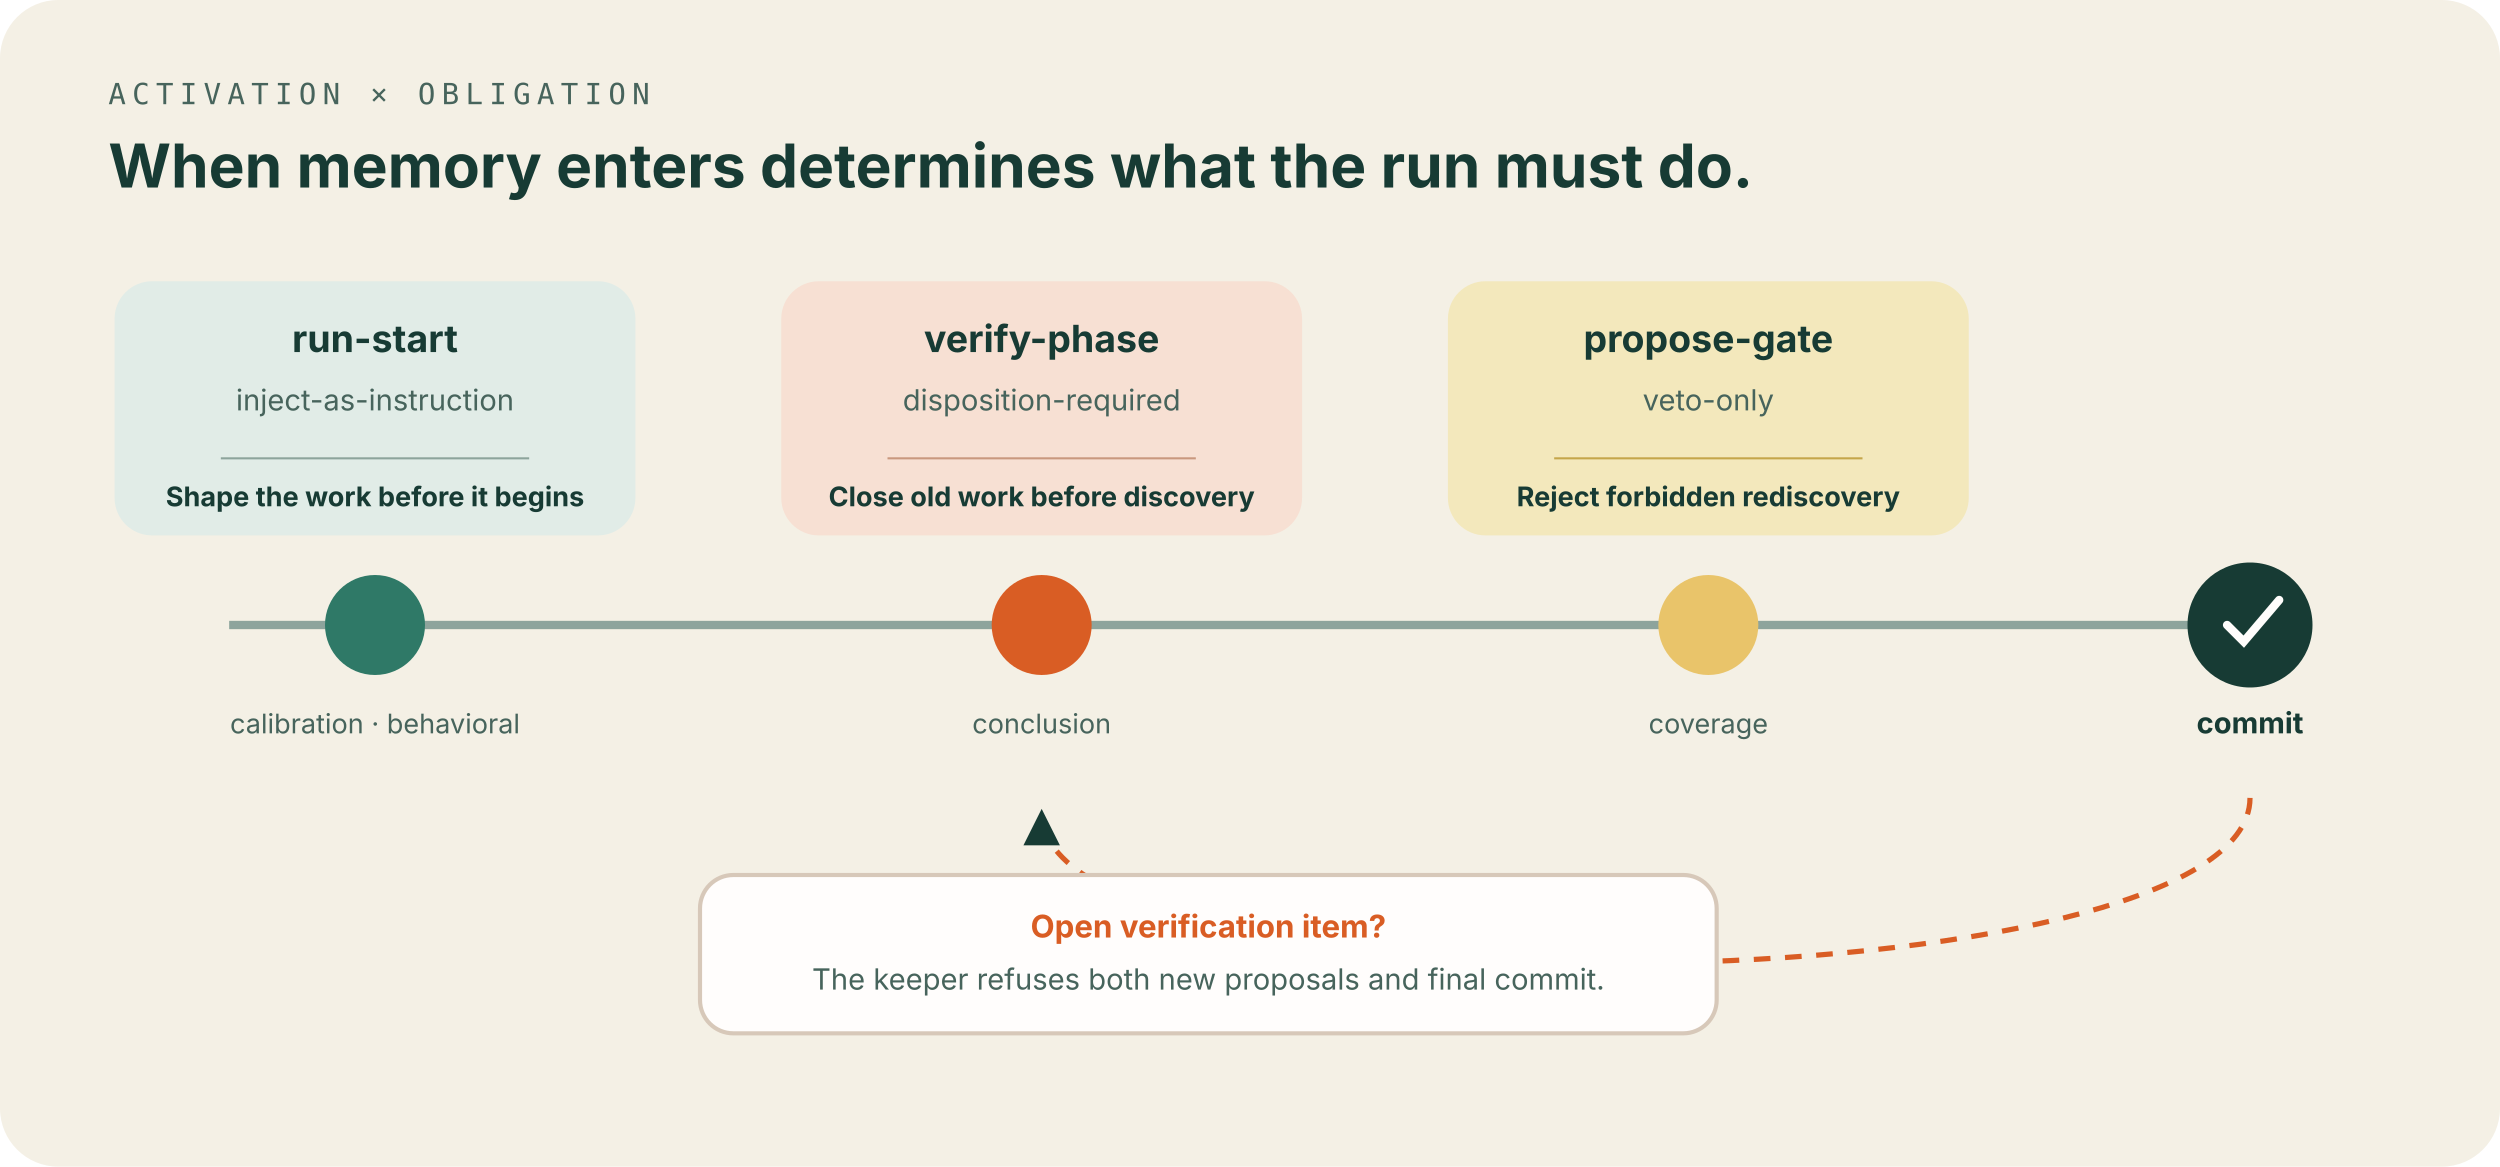
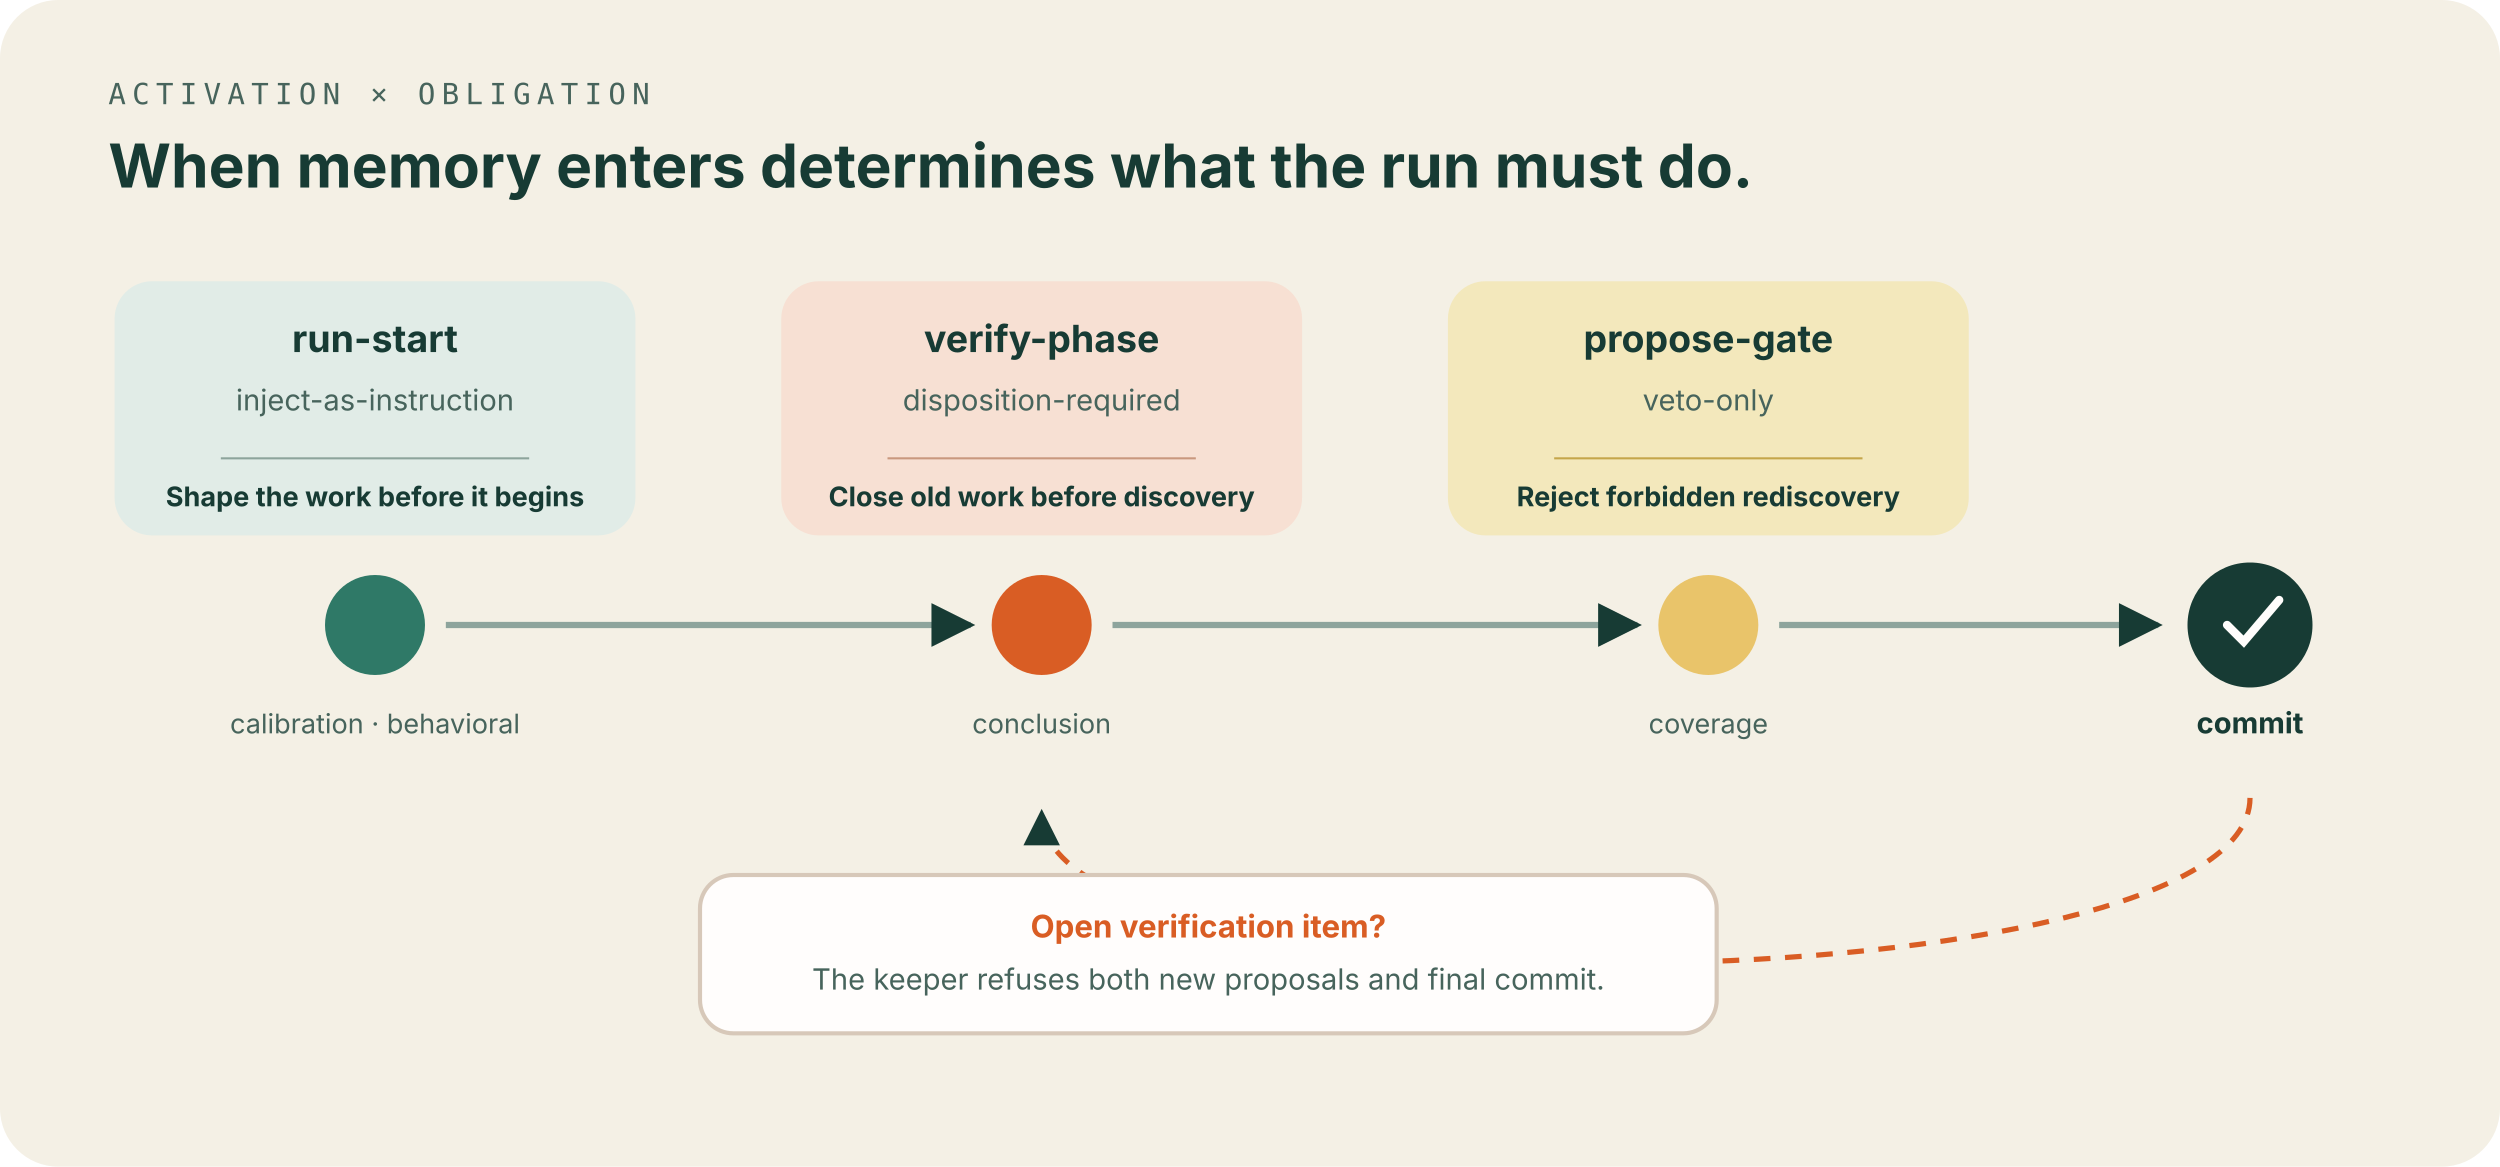
<svg xmlns="http://www.w3.org/2000/svg" viewBox="0 0 1200 560" role="img" aria-labelledby="title desc">
  <defs>
    <marker id="arrow" viewBox="0 0 10 10" refX="9" refY="5" markerWidth="7" markerHeight="7" orient="auto">
      <path d="M0 0 L10 5 L0 10 Z" fill="#173B34" />
    </marker>
  </defs>
  <rect width="1200" height="560" rx="28" fill="#F4F0E5" />
  <text x="52" y="50" font-family="ui-monospace, SFMono-Regular, Menlo, monospace" font-size="14" letter-spacing="3" fill="#47645C">ACTIVATION × OBLIGATION</text>
  <text x="52" y="90" font-family="system-ui, -apple-system, sans-serif" font-size="29" font-weight="700" fill="#173B34">When memory enters determines what the run must do.</text>
-   <line x1="110" y1="300" x2="1090" y2="300" stroke="#8DA49C" stroke-width="4" marker-end="url(#arrow)" />
+   <g stroke="#8DA49C" stroke-width="3" fill="none" marker-end="url(#arrow)">
+     <path d="M214 300 H466" />
+     <path d="M534 300 H786" />
+     <path d="M854 300 H1036" />
+   </g>
  <g font-family="system-ui, -apple-system, sans-serif">
    <g transform="translate(180 0)">
      <circle cx="0" cy="300" r="24" fill="#2F7967" />
      <rect x="-125" y="135" width="250" height="122" rx="18" fill="#E1ECE7" />
      <text x="0" y="169" text-anchor="middle" font-size="18" font-weight="700" fill="#173B34">run-start</text>
      <text x="0" y="197" text-anchor="middle" font-size="14" fill="#47645C">inject-as-instruction</text>
      <path d="M-74 220 H74" stroke="#8DA49C" />
      <text x="0" y="243" text-anchor="middle" font-size="13" font-weight="700" fill="#173B34">Shape the work before it begins</text>
      <text x="0" y="352" text-anchor="middle" font-size="13" fill="#47645C">calibration · behavioral</text>
    </g>
    <g transform="translate(500 0)">
      <circle cx="0" cy="300" r="24" fill="#D95D24" />
      <rect x="-125" y="135" width="250" height="122" rx="18" fill="#F7E0D3" />
      <text x="0" y="169" text-anchor="middle" font-size="18" font-weight="700" fill="#173B34">verify-phase</text>
      <text x="0" y="197" text-anchor="middle" font-size="14" fill="#47645C">disposition-required</text>
      <path d="M-74 220 H74" stroke="#C9987E" />
      <text x="0" y="243" text-anchor="middle" font-size="13" font-weight="700" fill="#173B34">Close old work before discovery</text>
      <text x="0" y="352" text-anchor="middle" font-size="13" fill="#47645C">conclusion</text>
    </g>
    <g transform="translate(820 0)">
      <circle cx="0" cy="300" r="24" fill="#E9C46A" />
      <rect x="-125" y="135" width="250" height="122" rx="18" fill="#F3E8BC" />
      <text x="0" y="169" text-anchor="middle" font-size="18" font-weight="700" fill="#173B34">propose-gate</text>
      <text x="0" y="197" text-anchor="middle" font-size="14" fill="#47645C">veto-only</text>
      <path d="M-74 220 H74" stroke="#C4A64A" />
      <text x="0" y="243" text-anchor="middle" font-size="13" font-weight="700" fill="#173B34">Reject forbidden rediscovery</text>
      <text x="0" y="352" text-anchor="middle" font-size="13" fill="#47645C">coverage</text>
    </g>
    <g transform="translate(1080 0)">
      <circle cx="0" cy="300" r="30" fill="#173B34" />
      <path d="M-11 300 l8 8 17-20" fill="none" stroke="#FFFDFC" stroke-width="4" stroke-linecap="round" />
      <text x="0" y="352" text-anchor="middle" font-size="14" font-weight="700" fill="#173B34">commit</text>
    </g>
  </g>
  <path d="M1080 383 C1080 484 500 491 500 390" fill="none" stroke="#D95D24" stroke-width="2.5" stroke-dasharray="8 7" marker-end="url(#arrow)" />
  <rect x="336" y="420" width="488" height="76" rx="16" fill="#FFFDFC" stroke="#D7C8B9" stroke-width="2" />
  <text x="580" y="450" text-anchor="middle" font-family="system-ui, -apple-system, sans-serif" font-size="15" font-weight="700" fill="#D95D24">Open verification item?</text>
  <text x="580" y="475" text-anchor="middle" font-family="system-ui, -apple-system, sans-serif" font-size="14" fill="#47645C">The keeper refuses both new proposals and final commit.</text>
</svg>
